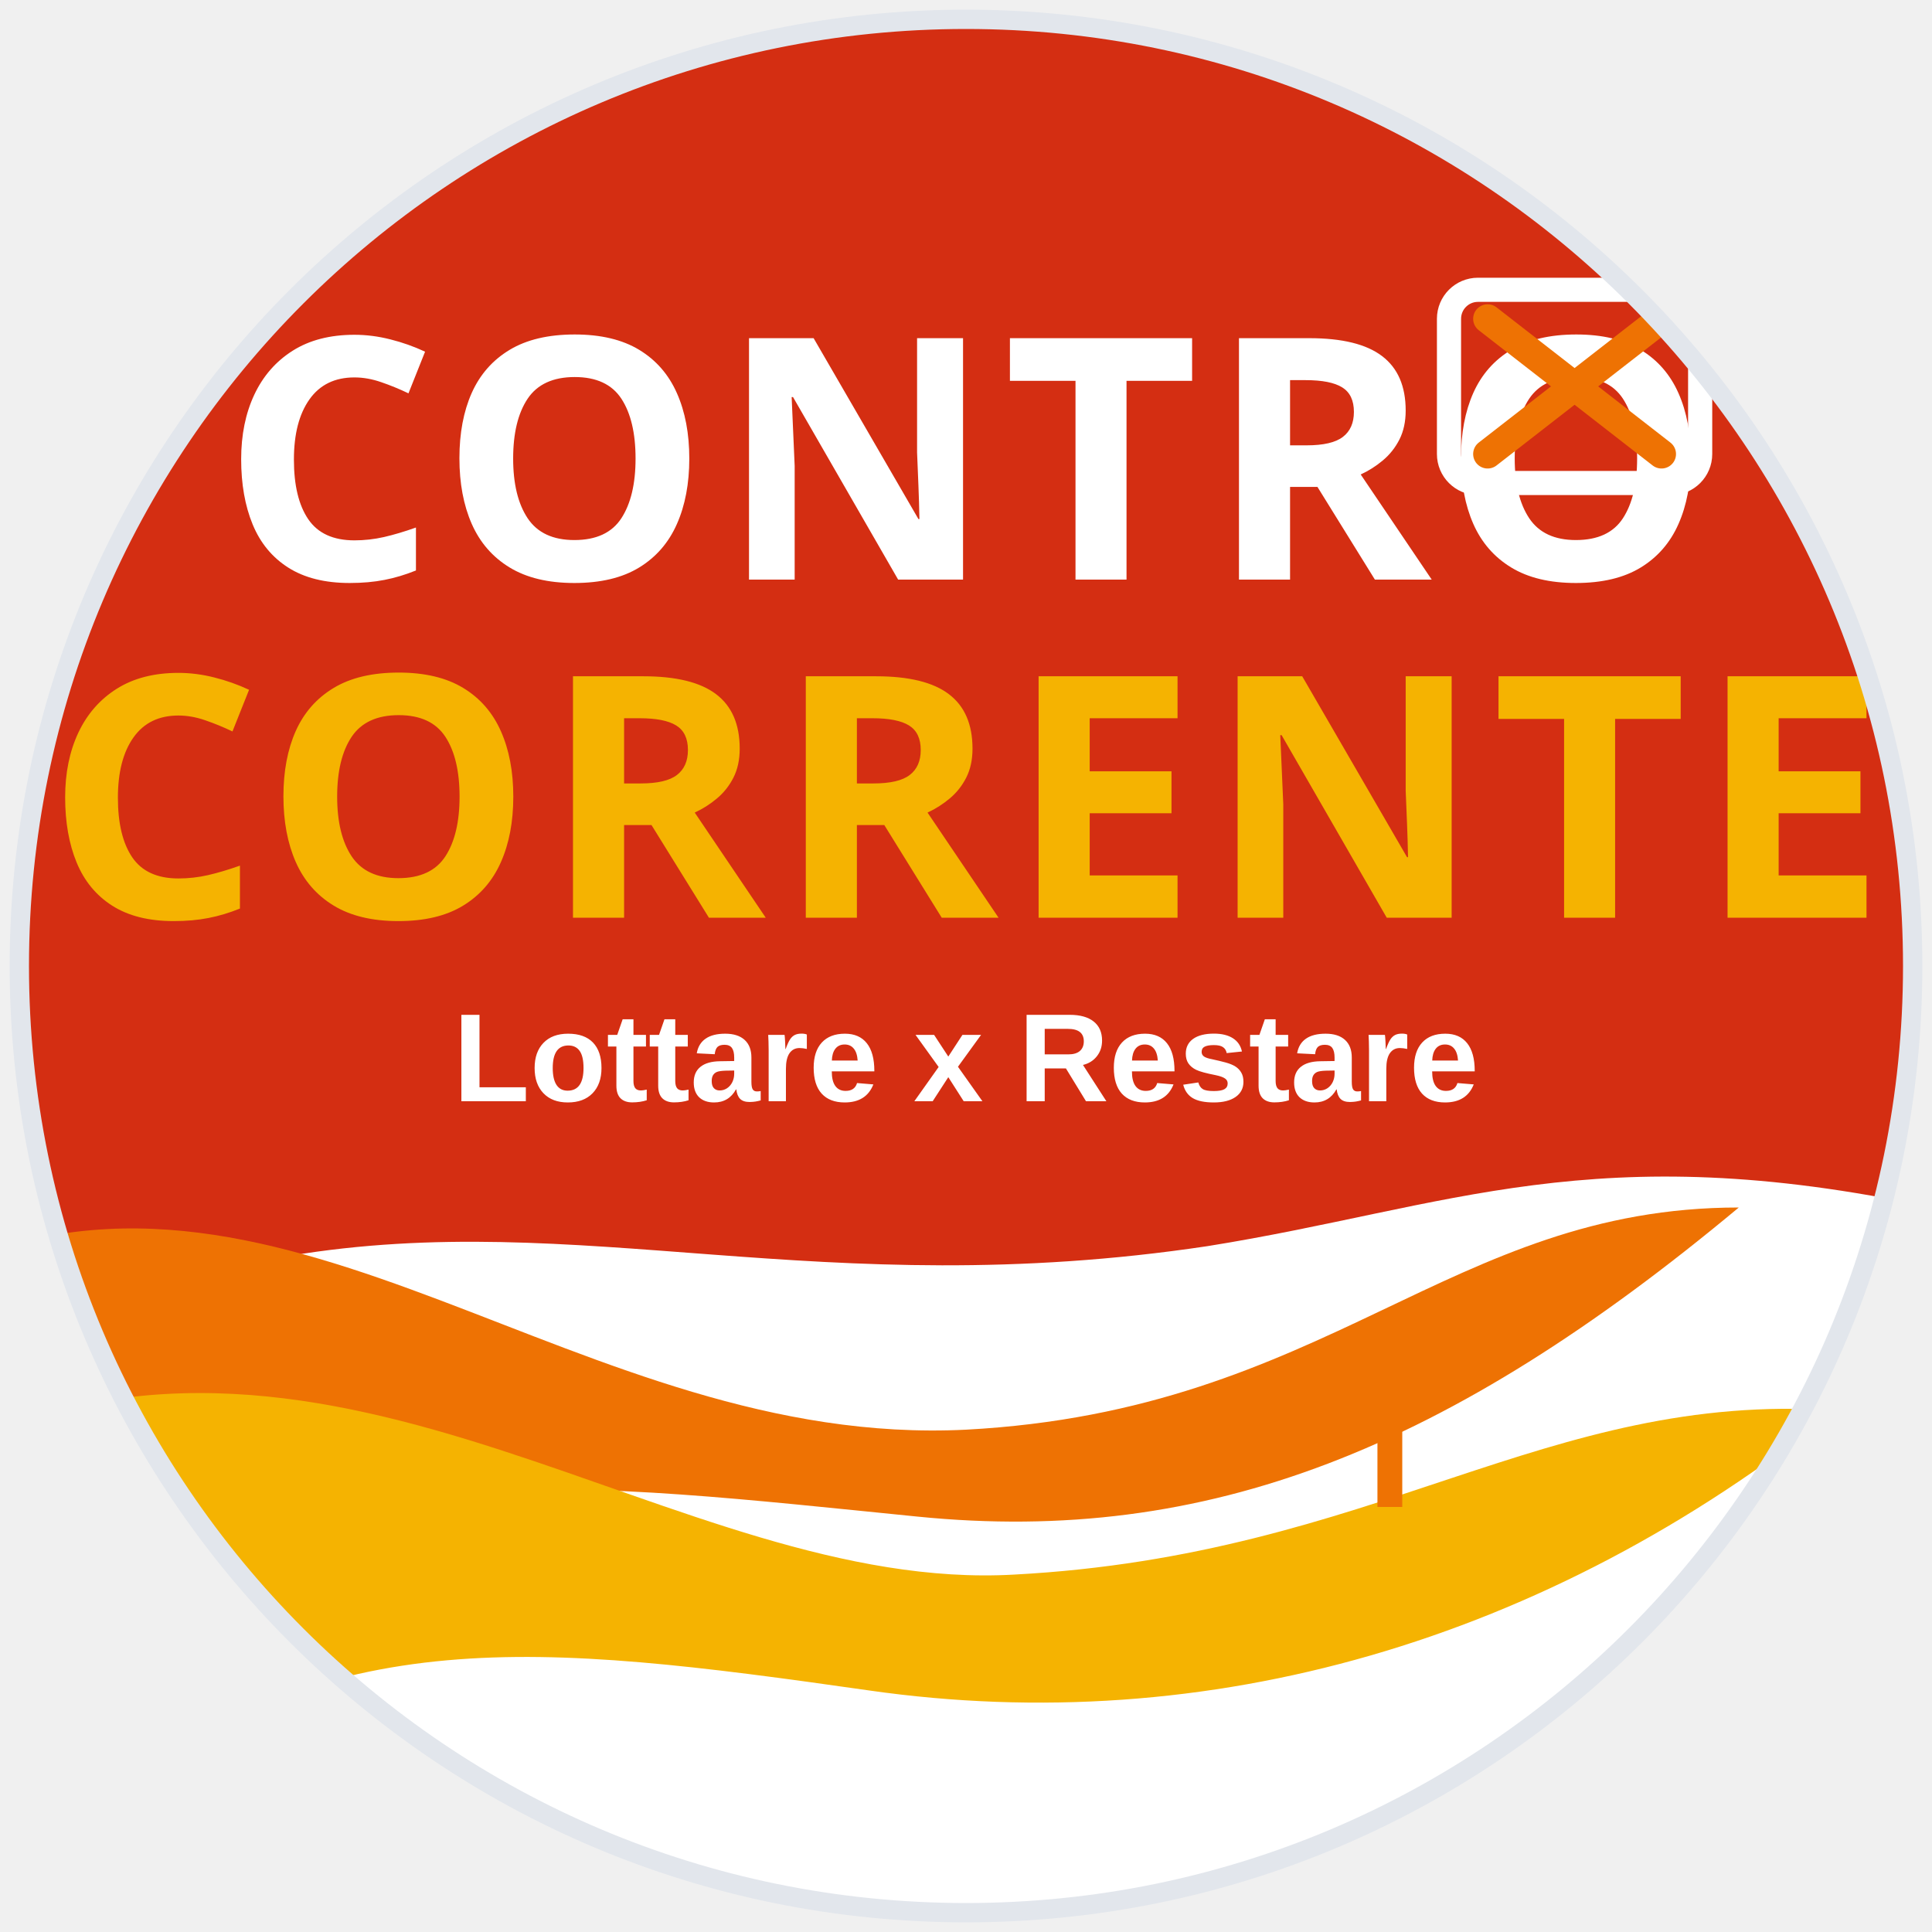
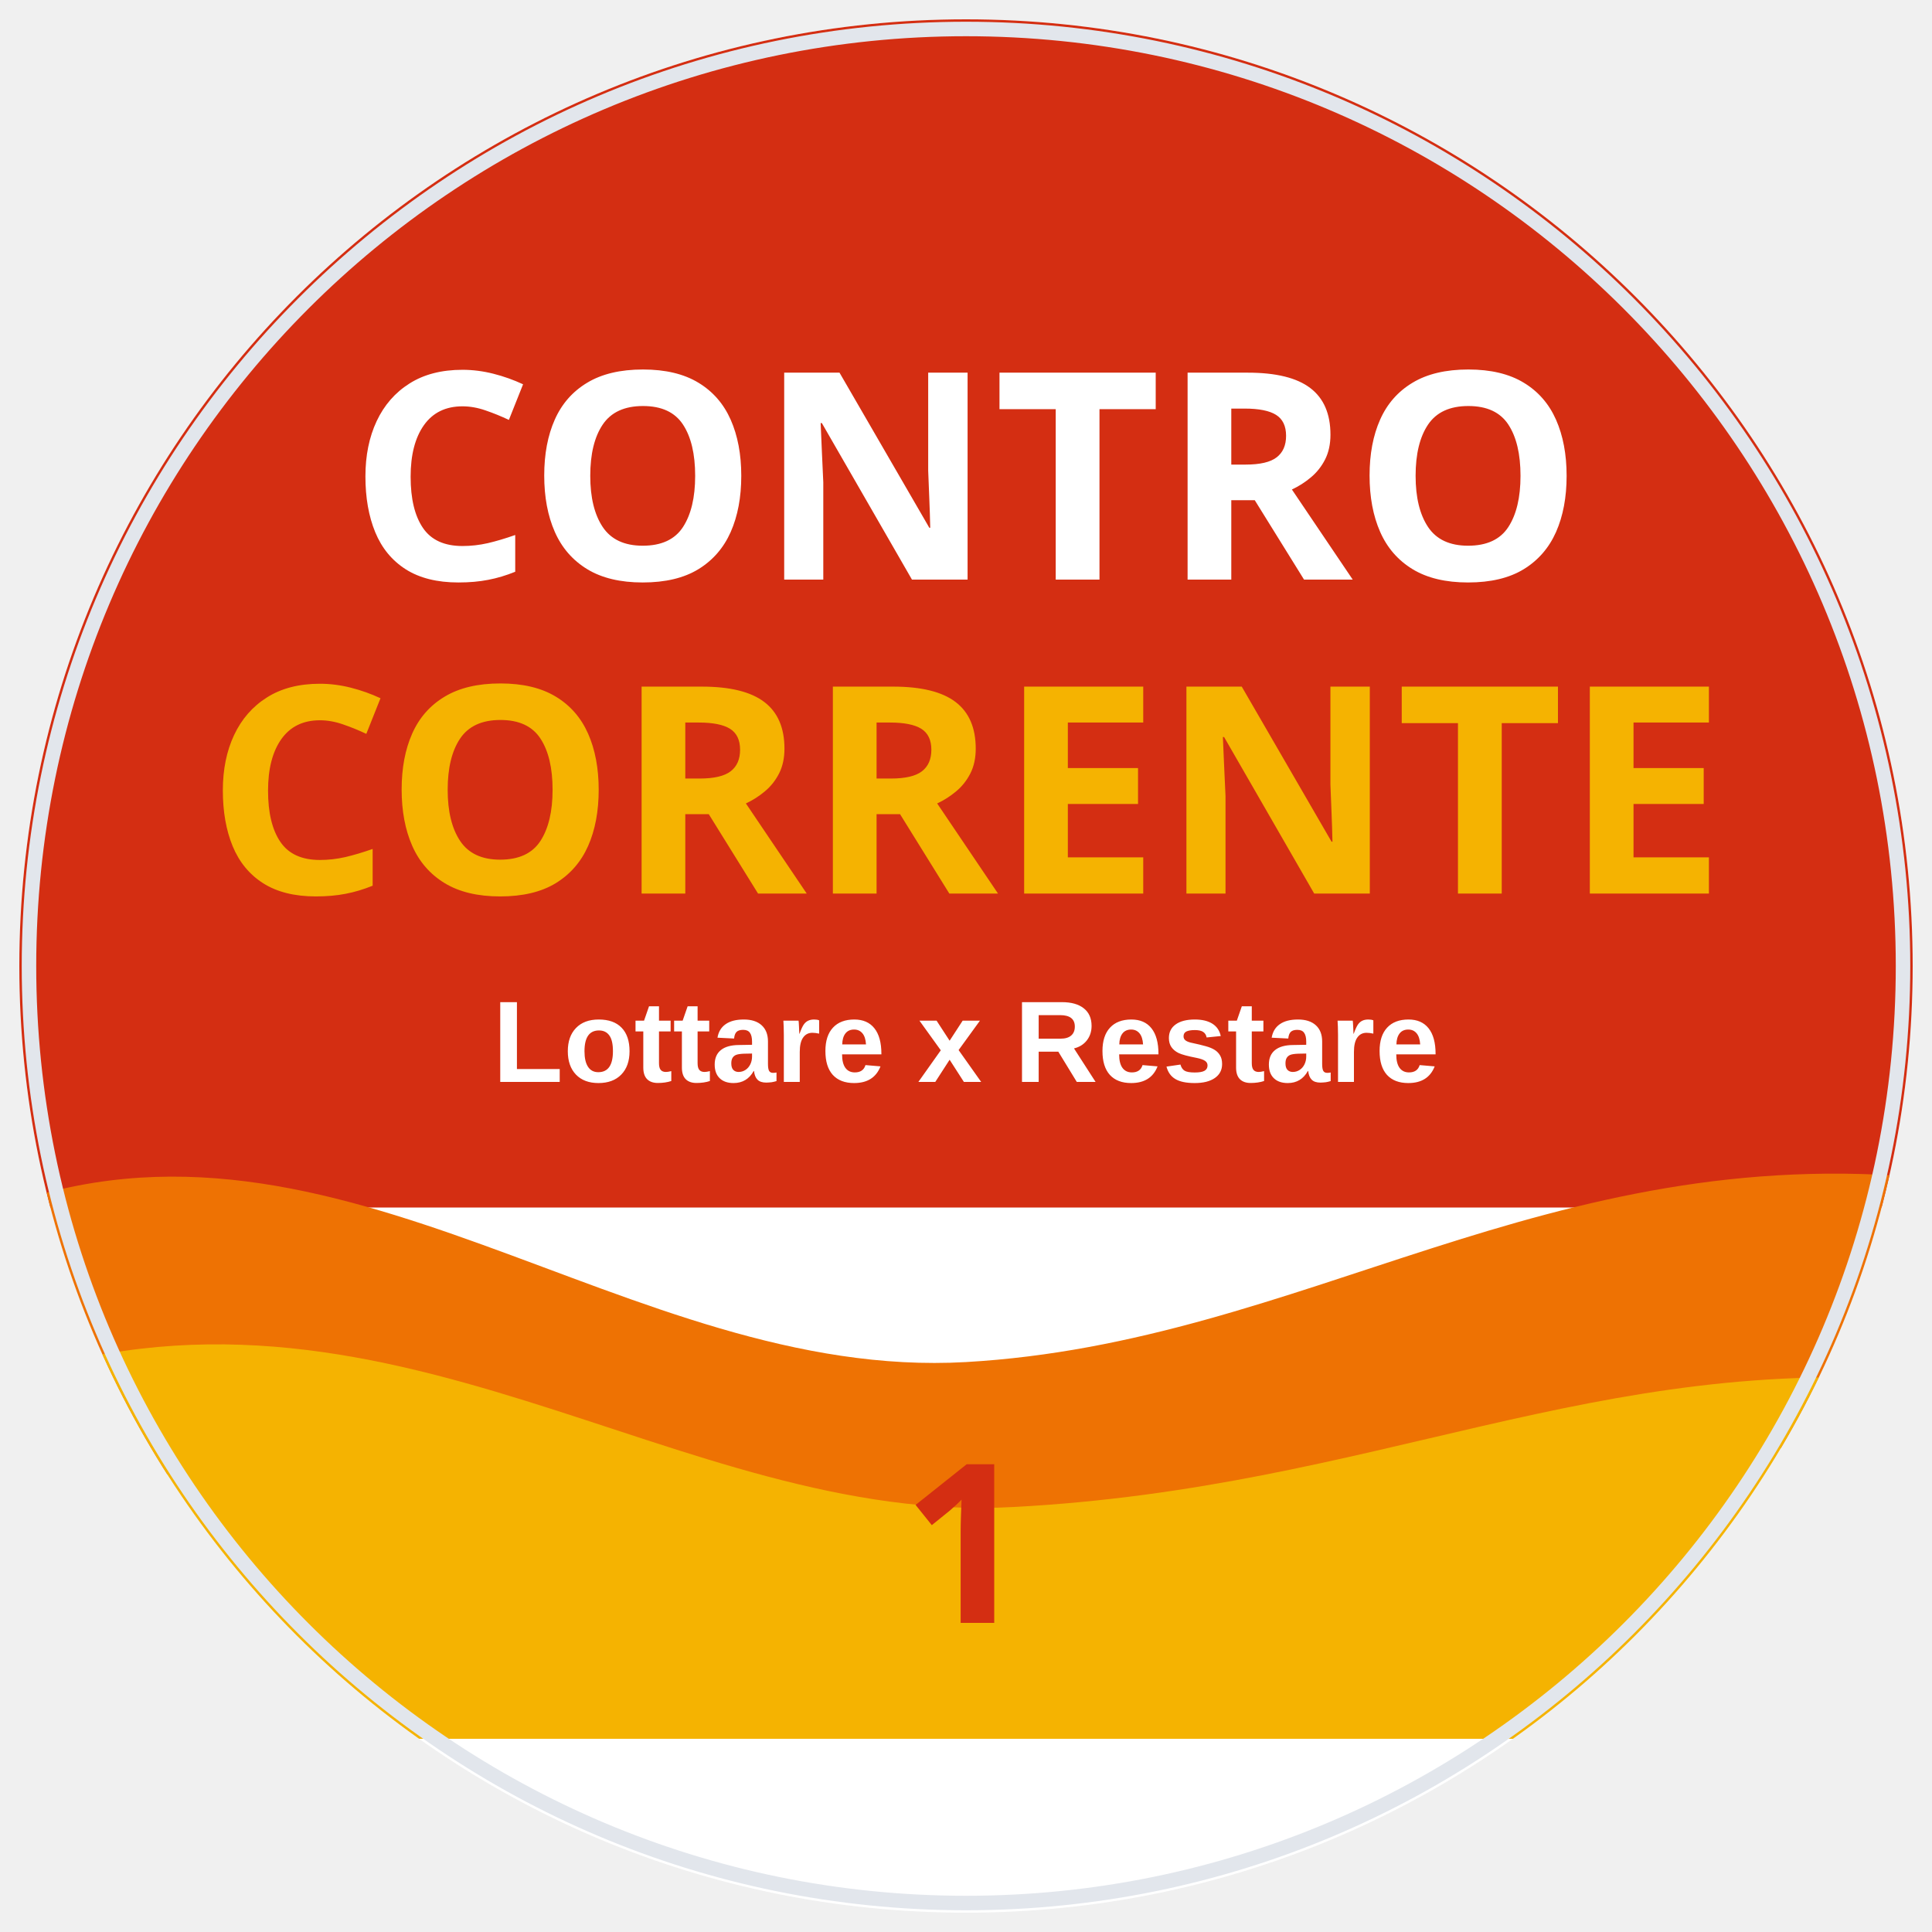
- <svg xmlns="http://www.w3.org/2000/svg" viewBox="0 0 400 400" role="img" aria-label="Controcorrente — Il Faro di Canicattì">
+ <svg xmlns="http://www.w3.org/2000/svg" viewBox="0 0 400 400" role="img" aria-label="Controcorrente — Il Faro 1 di Canicattì">
  <defs>
-     <clipPath id="cc-circle">
+     <clipPath id="cc-clip">
      <circle cx="200" cy="200" r="196" />
    </clipPath>
  </defs>
-   <g clip-path="url(#cc-circle)">
+   <g clip-path="url(#cc-clip)">
    <rect width="400" height="400" fill="#ffffff" />
-     <path d="M0 0 H400 V250 C330 235 300 250 250 258 C170 270 120 250 60 260 C30 265 12 258 0 250 Z" fill="#d42e12" />
-     <path d="M-10 262 C60 232 120 300 200 296 C275 292 300 250 360 250 C300 300 250 320 190 314 C120 307 70 300 20 336 C4 320 -6 292 -10 262 Z" fill="#ee7203" />
-     <path d="M-10 300 C70 262 140 330 210 326 C285 322 320 288 380 292 C320 340 250 360 180 350 C110 340 70 336 20 372 C4 352 -4 330 -10 300 Z" fill="#f5b301" />
-     <text x="200" y="120" text-anchor="middle" font-family="Arial Black, Impact, sans-serif" font-size="70" font-weight="900" fill="#ffffff" letter-spacing="2">CONTRO</text>
-     <text x="200" y="190" text-anchor="middle" font-family="Arial Black, Impact, sans-serif" font-size="70" font-weight="900" fill="#f5b301" letter-spacing="2">CORRENTE</text>
-     <text x="200" y="228" text-anchor="middle" font-family="Arial, Helvetica, sans-serif" font-size="26" font-weight="700" fill="#ffffff">Lottare x Restare</text>
-     <rect x="300" y="60" width="52" height="40" rx="6" fill="none" stroke="#ffffff" stroke-width="5" />
-     <path d="M308 66 L344 94 M344 66 L308 94" stroke="#ee7203" stroke-width="6" stroke-linecap="round" />
-     <text x="286" y="312" text-anchor="middle" font-family="Arial Black, Impact, sans-serif" font-size="34" font-weight="900" fill="#ee7203">1</text>
+     <rect width="400" height="250" fill="#d42e12" />
+     <path d="M0 250 C70 224 130 286 200 282 C270 278 320 236 400 244 L400 300 C320 296 270 320 200 322 C130 324 70 300 0 306 Z" fill="#ee7203" />
+     <path d="M0 286 C80 258 140 316 210 312 C285 308 330 280 400 286 L400 360 L0 360 Z" fill="#f5b301" />
+     <text x="200" y="120" text-anchor="middle" font-family="Arial Black, Impact, sans-serif" font-weight="900" font-size="60" fill="#ffffff" textLength="250" lengthAdjust="spacingAndGlyphs">CONTRO</text>
+     <text x="200" y="185" text-anchor="middle" font-family="Arial Black, Impact, sans-serif" font-weight="900" font-size="60" fill="#f5b301" textLength="290" lengthAdjust="spacingAndGlyphs">CORRENTE</text>
+     <text x="200" y="224" text-anchor="middle" font-family="Arial, Helvetica, sans-serif" font-weight="700" font-size="24" fill="#ffffff" textLength="200" lengthAdjust="spacingAndGlyphs">Lottare x Restare</text>
+     <text x="200" y="336" text-anchor="middle" font-family="Arial Black, Impact, sans-serif" font-weight="900" font-size="46" fill="#d42e12">1</text>
  </g>
-   <circle cx="200" cy="200" r="196" fill="none" stroke="#e2e6ec" stroke-width="4" />
+   <circle cx="200" cy="200" r="194" fill="none" stroke="#e2e6ec" stroke-width="3" />
</svg>
